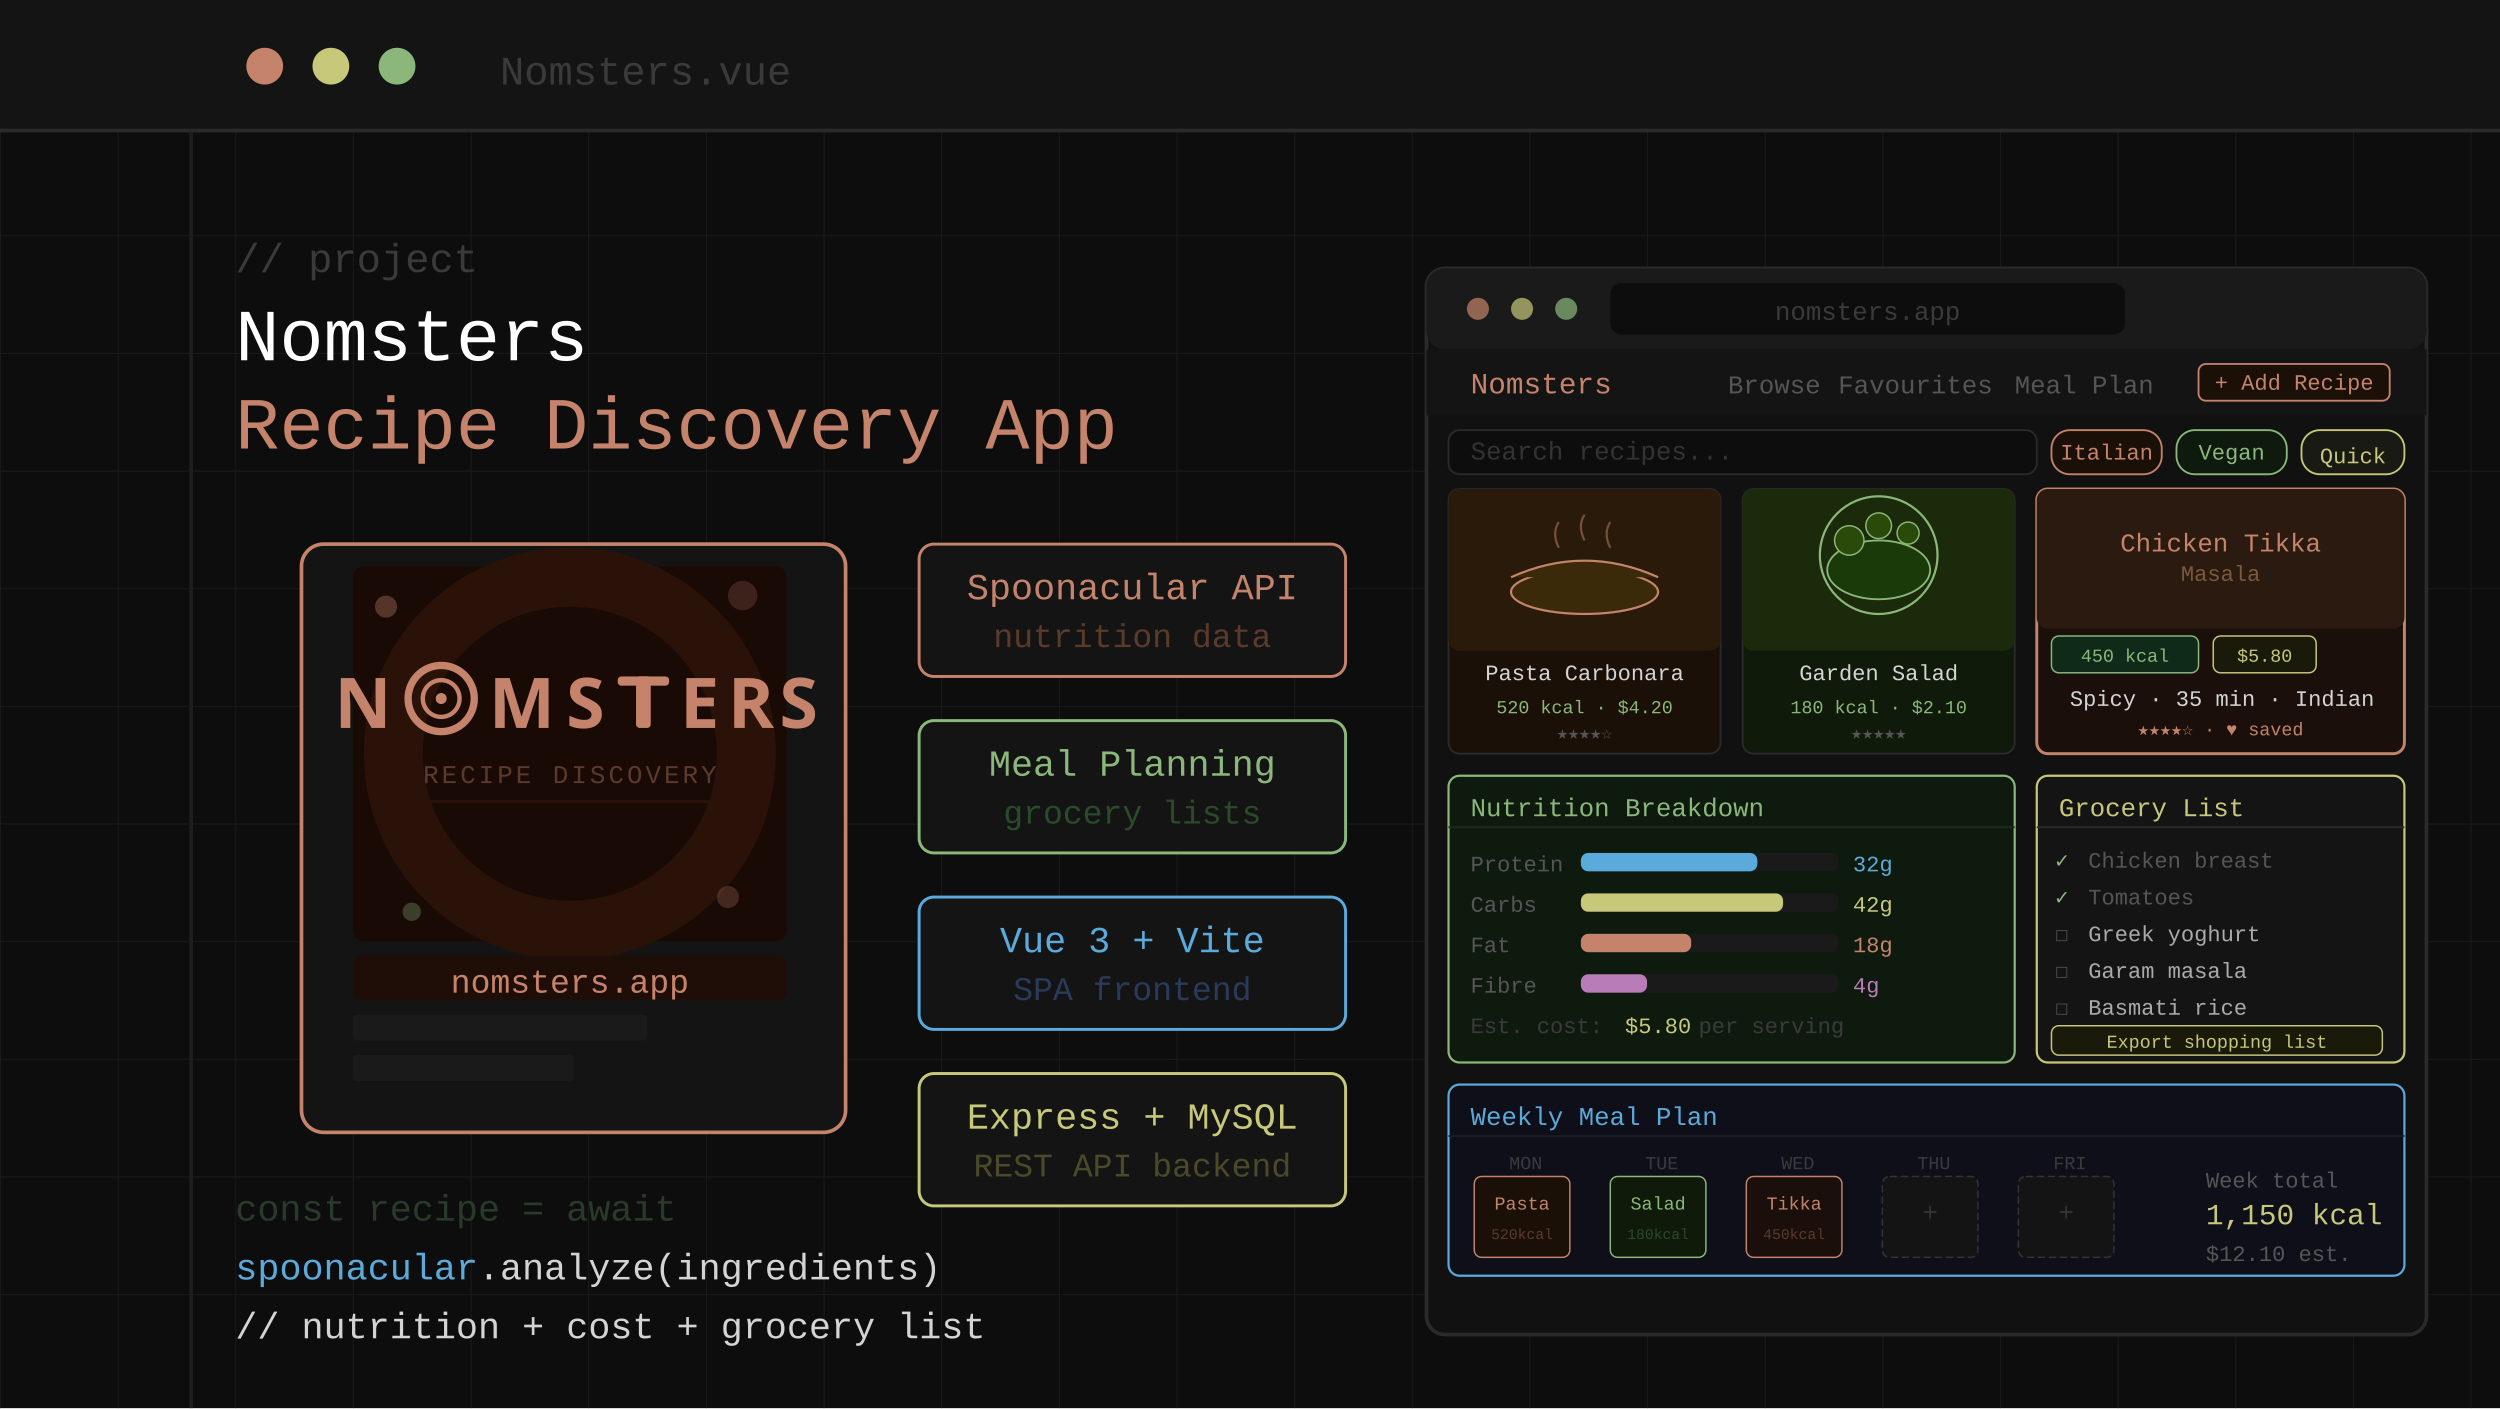
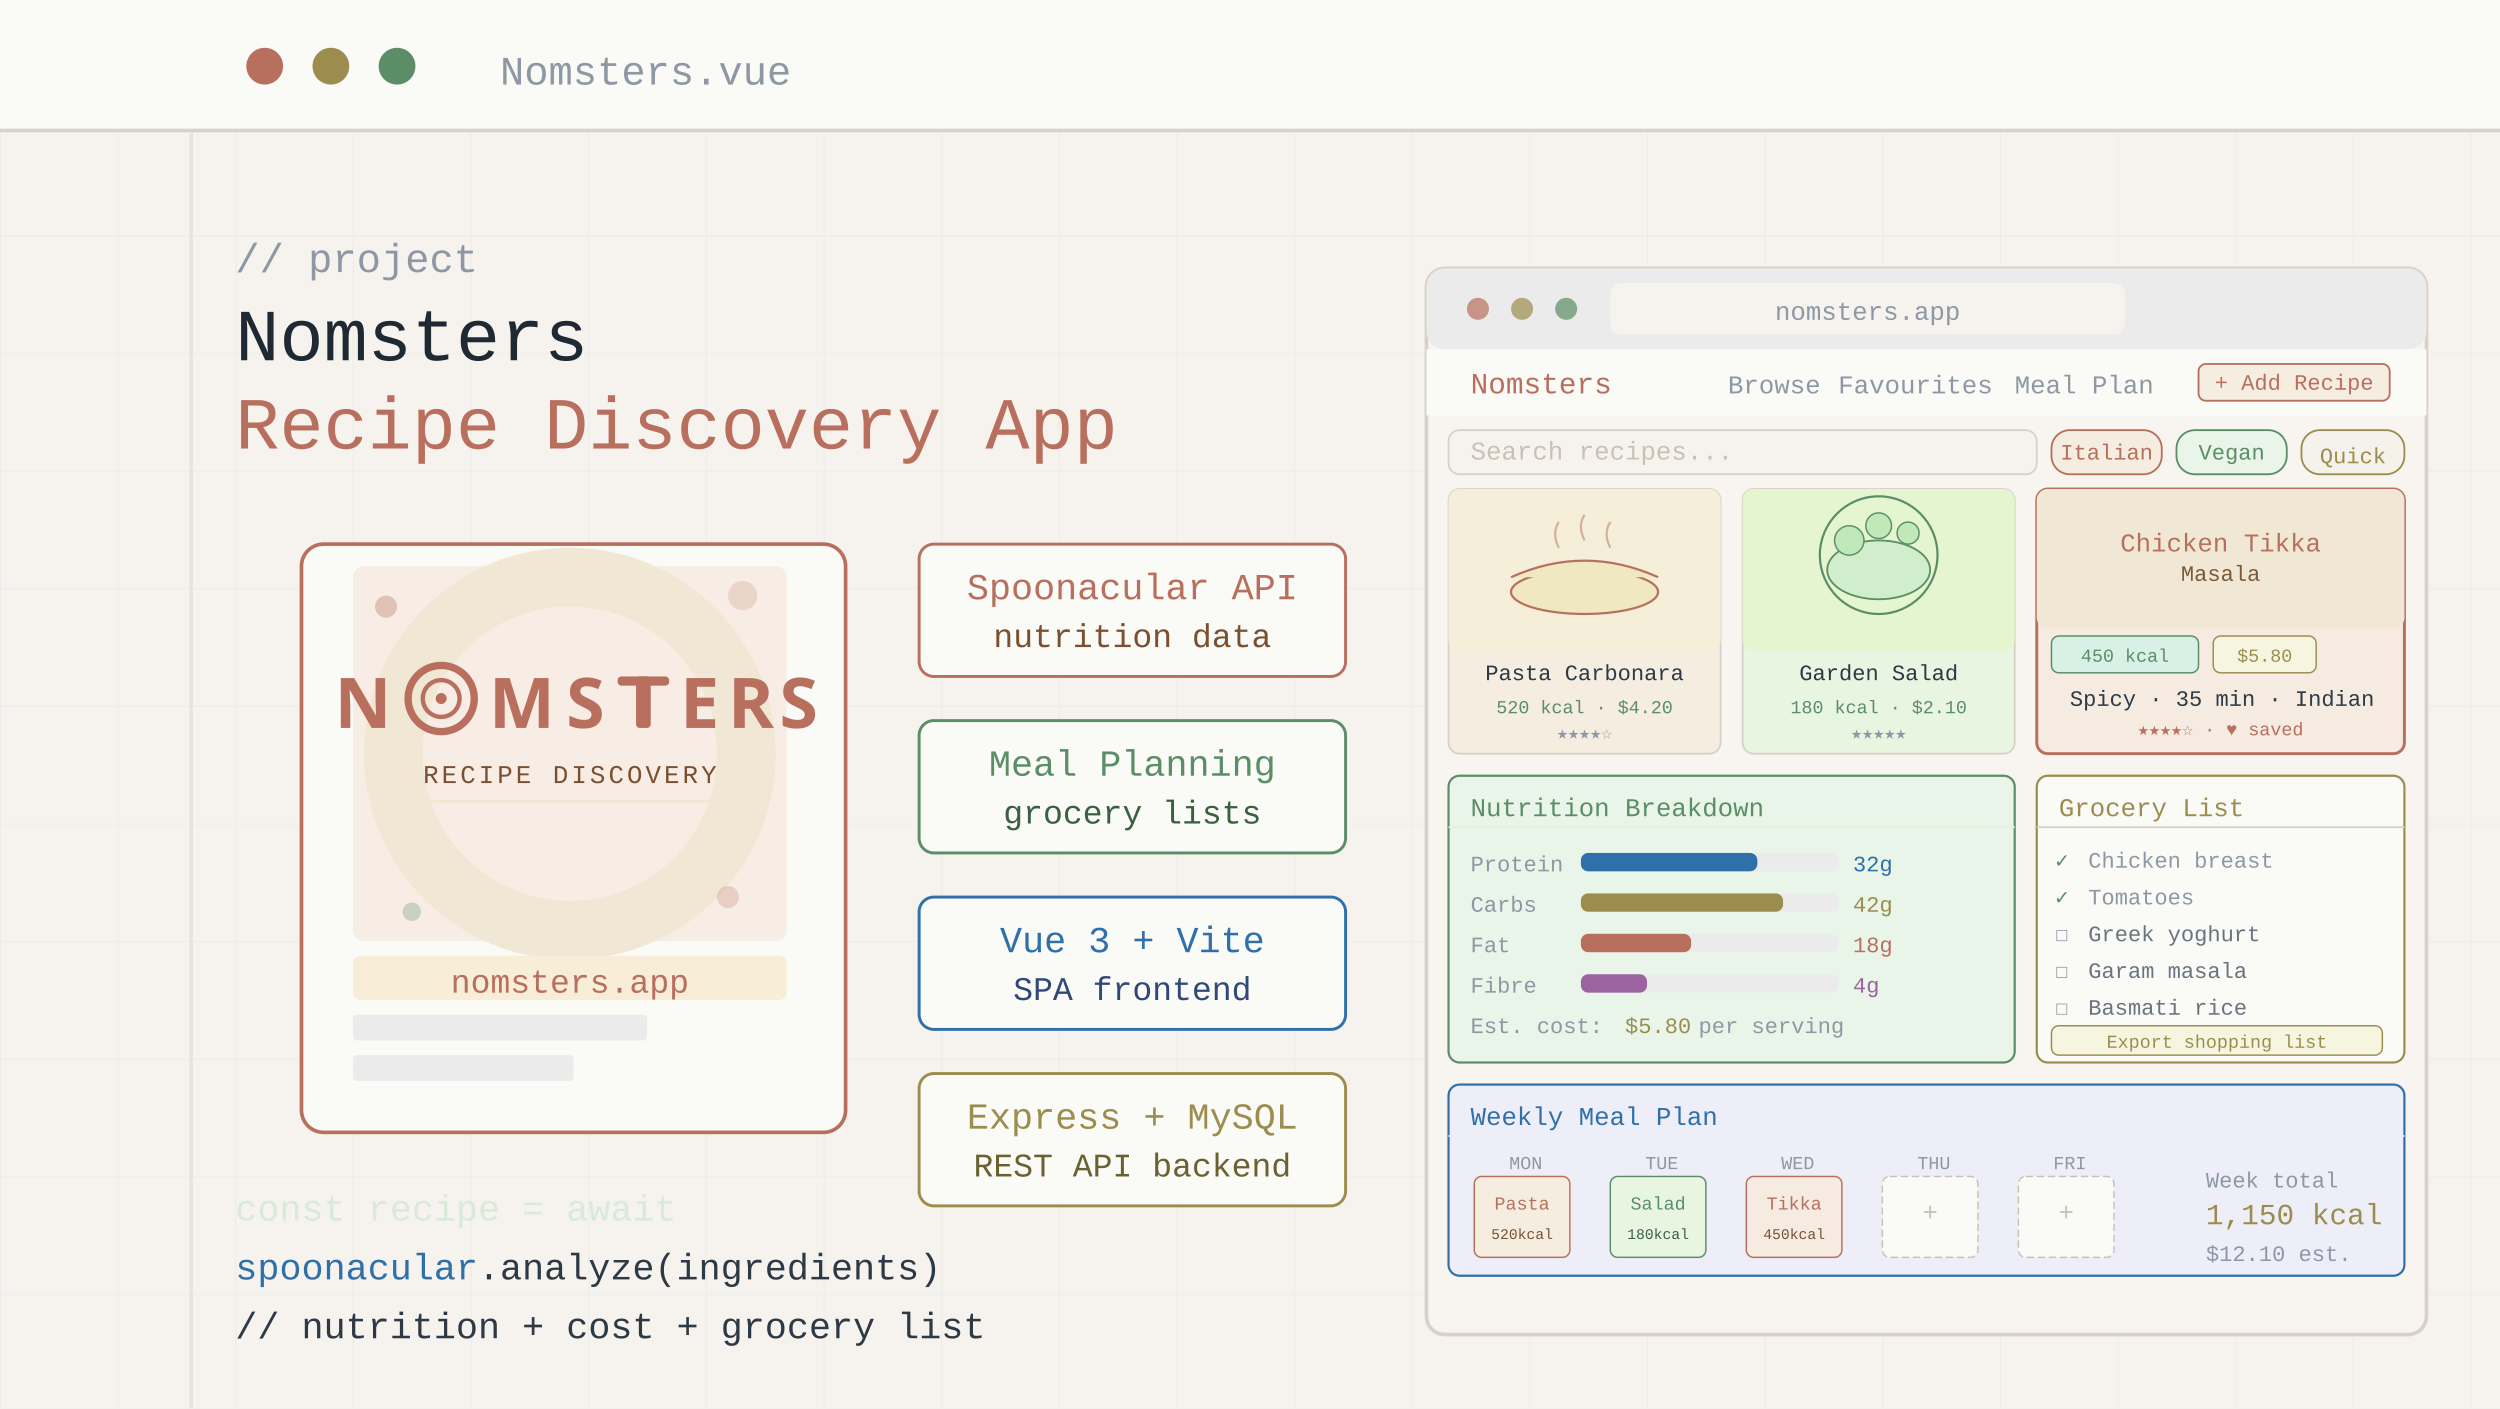
<svg xmlns="http://www.w3.org/2000/svg" viewBox="0 0 680 383">
  <style>.m{font-family:'JetBrains Mono','Courier New',monospace}</style>
-   <rect width="680" height="383" fill="#0d0d0d" />
+   <rect width="680" height="383" fill="#f6f3ee" />
  <defs>
    <pattern id="g7" width="32" height="32" patternUnits="userSpaceOnUse">
-       <path d="M32 0L0 0 0 32" fill="none" stroke="#1a1a1a" stroke-width="0.5" />
+       <path d="M32 0L0 0 0 32" fill="none" stroke="#ebebeb" stroke-width="0.5" />
    </pattern>
  </defs>
  <rect width="680" height="383" fill="url(#g7)" />
-   <rect x="0" y="0" width="680" height="36" fill="#141414" />
-   <rect x="0" y="35" width="680" height="1" fill="#2a2a2a" />
-   <circle cx="72" cy="18" r="5" fill="#C4836A" />
-   <circle cx="90" cy="18" r="5" fill="#C8C87A" />
-   <circle cx="108" cy="18" r="5" fill="#8BB87A" />
-   <text x="136" y="23" class="m" font-size="11" fill="#3a3a3a">Nomsters.vue</text>
-   <line x1="52" y1="36" x2="52" y2="383" stroke="#1e1e1e" stroke-width="1" />
-   <text x="64" y="74" class="m" font-size="11" fill="#3a3a3a">// project</text>
-   <text x="64" y="98" class="m" font-size="20" font-weight="500" fill="#ffffff">Nomsters</text>
-   <text x="64" y="122" class="m" font-size="20" font-weight="500" fill="#C4836A">Recipe Discovery App</text>
-   <rect x="82" y="148" width="148" height="160" rx="6" fill="#141414" stroke="#C4836A" stroke-width="1" />
-   <rect x="96" y="154" width="118" height="102" rx="3" fill="#1a0a06" />
-   <circle cx="155" cy="205" r="48" fill="none" stroke="#2a1208" stroke-width="16" />
-   <text x="91" y="198" font-family="'Arial Black','Impact',sans-serif" font-size="19" font-weight="900" fill="#C4836A" letter-spacing="-1">N</text>
-   <circle cx="120" cy="190" r="9" fill="none" stroke="#C4836A" stroke-width="2" />
-   <circle cx="120" cy="190" r="5" fill="none" stroke="#C4836A" stroke-width="1.2" />
-   <circle cx="120" cy="190" r="1.5" fill="#C4836A" />
-   <text x="133" y="198" font-family="'Arial Black','Impact',sans-serif" font-size="19" font-weight="900" fill="#C4836A" letter-spacing="-1">M</text>
-   <text x="154" y="198" font-family="'Arial Black','Impact',sans-serif" font-size="19" font-weight="900" fill="#C4836A" letter-spacing="-1">S</text>
-   <rect x="168" y="184" width="14" height="2.5" rx="1" fill="#C4836A" />
-   <rect x="173" y="184" width="4" height="14" rx="1" fill="#C4836A" />
-   <text x="185" y="198" font-family="'Arial Black','Impact',sans-serif" font-size="19" font-weight="900" fill="#C4836A" letter-spacing="-1">E</text>
-   <text x="198" y="198" font-family="'Arial Black','Impact',sans-serif" font-size="19" font-weight="900" fill="#C4836A" letter-spacing="-1">R</text>
-   <text x="212" y="198" font-family="'Arial Black','Impact',sans-serif" font-size="19" font-weight="900" fill="#C4836A">S</text>
-   <text x="155" y="213" class="m" font-size="7" fill="#5a3a2a" text-anchor="middle" letter-spacing="0.12em">RECIPE DISCOVERY</text>
-   <line x1="110" y1="218" x2="200" y2="218" stroke="#2a1208" stroke-width="0.8" />
-   <circle cx="105" cy="165" r="3" fill="#C4836A" opacity="0.35" />
-   <circle cx="202" cy="162" r="4" fill="#C4836A" opacity="0.2" />
-   <circle cx="112" cy="248" r="2.5" fill="#8BB87A" opacity="0.3" />
-   <circle cx="198" cy="244" r="3" fill="#C4836A" opacity="0.25" />
-   <rect x="96" y="260" width="118" height="12" rx="2" fill="#1f0e08" />
-   <text x="155" y="270" class="m" font-size="9" fill="#C4836A" text-anchor="middle">nomsters.app</text>
-   <rect x="96" y="276" width="80" height="7" rx="1" fill="#1a1a1a" />
-   <rect x="96" y="287" width="60" height="7" rx="1" fill="#1a1a1a" />
-   <rect x="250" y="148" width="116" height="36" rx="4" fill="#141414" stroke="#C4836A" stroke-width="0.8" />
-   <text x="308" y="163" class="m" font-size="10" fill="#C4836A" text-anchor="middle">Spoonacular API</text>
-   <text x="308" y="176" class="m" font-size="9" fill="#5a3a2a" text-anchor="middle">nutrition data</text>
-   <rect x="250" y="196" width="116" height="36" rx="4" fill="#141414" stroke="#8BB87A" stroke-width="0.8" />
-   <text x="308" y="211" class="m" font-size="10" fill="#8BB87A" text-anchor="middle">Meal Planning</text>
-   <text x="308" y="224" class="m" font-size="9" fill="#2a4a2a" text-anchor="middle">grocery lists</text>
-   <rect x="250" y="244" width="116" height="36" rx="4" fill="#141414" stroke="#5BAADC" stroke-width="0.8" />
-   <text x="308" y="259" class="m" font-size="10" fill="#5BAADC" text-anchor="middle">Vue 3 + Vite</text>
-   <text x="308" y="272" class="m" font-size="9" fill="#2a3a5a" text-anchor="middle">SPA frontend</text>
-   <rect x="250" y="292" width="116" height="36" rx="4" fill="#141414" stroke="#C8C87A" stroke-width="0.8" />
-   <text x="308" y="307" class="m" font-size="10" fill="#C8C87A" text-anchor="middle">Express + MySQL</text>
-   <text x="308" y="320" class="m" font-size="9" fill="#4a4a2a" text-anchor="middle">REST API backend</text>
-   <text x="64" y="332" class="m" font-size="10" fill="#2a3a2a">const recipe = await</text>
-   <text x="64" y="348" class="m" font-size="10" fill="#5BAADC">  spoonacular</text>
-   <text x="130" y="348" class="m" font-size="10" fill="#d4d4d4">.analyze(ingredients)</text>
-   <text x="64" y="364" class="m" font-size="10" fill="#d4d4d4">// nutrition + cost + grocery list</text>
+   <rect x="0" y="0" width="680" height="36" fill="#fafaf7" />
+   <rect x="0" y="35" width="680" height="1" fill="#d8d1c7" />
+   <circle cx="72" cy="18" r="5" fill="#b86f5e" />
+   <circle cx="90" cy="18" r="5" fill="#9c8d4f" />
+   <circle cx="108" cy="18" r="5" fill="#5b8d67" />
+   <text x="136" y="23" class="m" font-size="11" fill="#8e98a4">Nomsters.vue</text>
+   <line x1="52" y1="36" x2="52" y2="383" stroke="#e8e2d9" stroke-width="1" />
+   <text x="64" y="74" class="m" font-size="11" fill="#8e98a4">// project</text>
+   <text x="64" y="98" class="m" font-size="20" font-weight="500" fill="#1f2933">Nomsters</text>
+   <text x="64" y="122" class="m" font-size="20" font-weight="500" fill="#b86f5e">Recipe Discovery App</text>
+   <rect x="82" y="148" width="148" height="160" rx="6" fill="#fafaf7" stroke="#b86f5e" stroke-width="1" />
+   <rect x="96" y="154" width="118" height="102" rx="3" fill="#f8ede5" />
+   <circle cx="155" cy="205" r="48" fill="none" stroke="#f0e8d5" stroke-width="16" />
+   <text x="91" y="198" font-family="'Arial Black','Impact',sans-serif" font-size="19" font-weight="900" fill="#b86f5e" letter-spacing="-1">N</text>
+   <circle cx="120" cy="190" r="9" fill="none" stroke="#b86f5e" stroke-width="2" />
+   <circle cx="120" cy="190" r="5" fill="none" stroke="#b86f5e" stroke-width="1.2" />
+   <circle cx="120" cy="190" r="1.5" fill="#b86f5e" />
+   <text x="133" y="198" font-family="'Arial Black','Impact',sans-serif" font-size="19" font-weight="900" fill="#b86f5e" letter-spacing="-1">M</text>
+   <text x="154" y="198" font-family="'Arial Black','Impact',sans-serif" font-size="19" font-weight="900" fill="#b86f5e" letter-spacing="-1">S</text>
+   <rect x="168" y="184" width="14" height="2.5" rx="1" fill="#b86f5e" />
+   <rect x="173" y="184" width="4" height="14" rx="1" fill="#b86f5e" />
+   <text x="185" y="198" font-family="'Arial Black','Impact',sans-serif" font-size="19" font-weight="900" fill="#b86f5e" letter-spacing="-1">E</text>
+   <text x="198" y="198" font-family="'Arial Black','Impact',sans-serif" font-size="19" font-weight="900" fill="#b86f5e" letter-spacing="-1">R</text>
+   <text x="212" y="198" font-family="'Arial Black','Impact',sans-serif" font-size="19" font-weight="900" fill="#b86f5e">S</text>
+   <text x="155" y="213" class="m" font-size="7" fill="#7a5030" text-anchor="middle" letter-spacing="0.12em">RECIPE DISCOVERY</text>
+   <line x1="110" y1="218" x2="200" y2="218" stroke="#f0e8d5" stroke-width="0.8" />
+   <circle cx="105" cy="165" r="3" fill="#b86f5e" opacity="0.35" />
+   <circle cx="202" cy="162" r="4" fill="#b86f5e" opacity="0.2" />
+   <circle cx="112" cy="248" r="2.5" fill="#5b8d67" opacity="0.3" />
+   <circle cx="198" cy="244" r="3" fill="#b86f5e" opacity="0.25" />
+   <rect x="96" y="260" width="118" height="12" rx="2" fill="#f8eed8" />
+   <text x="155" y="270" class="m" font-size="9" fill="#b86f5e" text-anchor="middle">nomsters.app</text>
+   <rect x="96" y="276" width="80" height="7" rx="1" fill="#ebebeb" />
+   <rect x="96" y="287" width="60" height="7" rx="1" fill="#ebebeb" />
+   <rect x="250" y="148" width="116" height="36" rx="4" fill="#fafaf7" stroke="#b86f5e" stroke-width="0.8" />
+   <text x="308" y="163" class="m" font-size="10" fill="#b86f5e" text-anchor="middle">Spoonacular API</text>
+   <text x="308" y="176" class="m" font-size="9" fill="#7a5030" text-anchor="middle">nutrition data</text>
+   <rect x="250" y="196" width="116" height="36" rx="4" fill="#fafaf7" stroke="#5b8d67" stroke-width="0.8" />
+   <text x="308" y="211" class="m" font-size="10" fill="#5b8d67" text-anchor="middle">Meal Planning</text>
+   <text x="308" y="224" class="m" font-size="9" fill="#3a6040" text-anchor="middle">grocery lists</text>
+   <rect x="250" y="244" width="116" height="36" rx="4" fill="#fafaf7" stroke="#2f6faa" stroke-width="0.8" />
+   <text x="308" y="259" class="m" font-size="10" fill="#2f6faa" text-anchor="middle">Vue 3 + Vite</text>
+   <text x="308" y="272" class="m" font-size="9" fill="#304878" text-anchor="middle">SPA frontend</text>
+   <rect x="250" y="292" width="116" height="36" rx="4" fill="#fafaf7" stroke="#9c8d4f" stroke-width="0.8" />
+   <text x="308" y="307" class="m" font-size="10" fill="#9c8d4f" text-anchor="middle">Express + MySQL</text>
+   <text x="308" y="320" class="m" font-size="9" fill="#6a6030" text-anchor="middle">REST API backend</text>
+   <text x="64" y="332" class="m" font-size="10" fill="#d8ead8">const recipe = await</text>
+   <text x="64" y="348" class="m" font-size="10" fill="#2f6faa">  spoonacular</text>
+   <text x="130" y="348" class="m" font-size="10" fill="#2d3a45">.analyze(ingredients)</text>
+   <text x="64" y="364" class="m" font-size="10" fill="#2d3a45">// nutrition + cost + grocery list</text>
  <g transform="translate(0,25)">
-     <rect x="388" y="48" width="272" height="290" rx="5" fill="#111" stroke="#2a2a2a" stroke-width="1" />
-     <rect x="388" y="48" width="272" height="22" rx="5" fill="#1a1a1a" />
-     <circle cx="402" cy="59" r="3" fill="#C4836A" opacity="0.7" />
-     <circle cx="414" cy="59" r="3" fill="#C8C87A" opacity="0.7" />
-     <circle cx="426" cy="59" r="3" fill="#8BB87A" opacity="0.7" />
-     <rect x="438" y="52" width="140" height="14" rx="3" fill="#0d0d0d" />
-     <text x="508" y="62" class="m" font-size="7" fill="#3a3a3a" text-anchor="middle">nomsters.app</text>
-     <rect x="388" y="70" width="272" height="18" fill="#141414" />
-     <text x="400" y="82" class="m" font-size="8" fill="#C4836A">Nomsters</text>
-     <text x="470" y="82" class="m" font-size="7" fill="#555">Browse</text>
-     <text x="500" y="82" class="m" font-size="7" fill="#555">Favourites</text>
-     <text x="548" y="82" class="m" font-size="7" fill="#555">Meal Plan</text>
-     <rect x="598" y="74" width="52" height="10" rx="2" fill="#1a1008" stroke="#C4836A" stroke-width="0.5" />
-     <text x="624" y="81" class="m" font-size="6" fill="#C4836A" text-anchor="middle">+ Add Recipe</text>
-     <rect x="394" y="92" width="160" height="12" rx="3" fill="#0d0d0d" stroke="#2a2a2a" stroke-width="0.5" />
-     <text x="400" y="100" class="m" font-size="7" fill="#333">Search recipes...</text>
-     <rect x="558" y="92" width="30" height="12" rx="5" fill="#1a1008" stroke="#C4836A" stroke-width="0.5" />
-     <text x="573" y="100" class="m" font-size="6" fill="#C4836A" text-anchor="middle">Italian</text>
-     <rect x="592" y="92" width="30" height="12" rx="5" fill="#0f1a0f" stroke="#8BB87A" stroke-width="0.5" />
-     <text x="607" y="100" class="m" font-size="6" fill="#8BB87A" text-anchor="middle">Vegan</text>
-     <rect x="626" y="92" width="28" height="12" rx="5" fill="#1a1a14" stroke="#C8C87A" stroke-width="0.5" />
-     <text x="640" y="101" class="m" font-size="6" fill="#C8C87A" text-anchor="middle">Quick</text>
-     <rect x="394" y="108" width="74" height="72" rx="3" fill="#1a1008" stroke="#2a2a2a" stroke-width="0.5" />
-     <rect x="394" y="108" width="74" height="44" rx="3" fill="#2a1a0a" />
-     <ellipse cx="431" cy="136" rx="20" ry="6" fill="#3a2a0a" stroke="#C4836A" stroke-width="0.6" />
-     <path d="M411 132 Q431 123 451 132" fill="#3a2a0a" stroke="#C4836A" stroke-width="0.6" />
-     <path d="M424 124 Q422 120 424 117" fill="none" stroke="#C4836A" stroke-width="0.6" opacity="0.5" />
-     <path d="M431 122 Q429 118 431 115" fill="none" stroke="#C4836A" stroke-width="0.6" opacity="0.5" />
-     <path d="M438 124 Q436 120 438 117" fill="none" stroke="#C4836A" stroke-width="0.6" opacity="0.5" />
-     <text x="431" y="160" class="m" font-size="6" fill="#d4d4d4" text-anchor="middle">Pasta Carbonara</text>
-     <text x="431" y="169" class="m" font-size="5" fill="#8BB87A" text-anchor="middle">520 kcal · $4.20</text>
-     <text x="431" y="176" class="m" font-size="5" fill="#555" text-anchor="middle">★★★★☆</text>
-     <rect x="474" y="108" width="74" height="72" rx="3" fill="#0f1a0a" stroke="#2a2a2a" stroke-width="0.5" />
-     <rect x="474" y="108" width="74" height="44" rx="3" fill="#1a2a0a" />
-     <circle cx="511" cy="126" r="16" fill="none" stroke="#8BB87A" stroke-width="0.6" />
-     <ellipse cx="511" cy="130" rx="14" ry="8" fill="#1a3a0a" stroke="#8BB87A" stroke-width="0.5" />
-     <circle cx="503" cy="122" r="4" fill="#2a4a0a" stroke="#8BB87A" stroke-width="0.4" />
-     <circle cx="519" cy="120" r="3" fill="#2a4a0a" stroke="#8BB87A" stroke-width="0.4" />
-     <circle cx="511" cy="118" r="3.5" fill="#2a4a0a" stroke="#8BB87A" stroke-width="0.4" />
-     <text x="511" y="160" class="m" font-size="6" fill="#d4d4d4" text-anchor="middle">Garden Salad</text>
-     <text x="511" y="169" class="m" font-size="5" fill="#8BB87A" text-anchor="middle">180 kcal · $2.10</text>
-     <text x="511" y="176" class="m" font-size="5" fill="#555" text-anchor="middle">★★★★★</text>
-     <rect x="554" y="108" width="100" height="72" rx="3" fill="#1a0f0a" stroke="#C4836A" stroke-width="0.8" />
-     <rect x="554" y="108" width="100" height="38" rx="3" fill="#2a1a10" />
-     <text x="604" y="125" class="m" font-size="7" fill="#C4836A" text-anchor="middle">Chicken Tikka</text>
+     <rect x="388" y="48" width="272" height="290" rx="5" fill="#f8f5f0" stroke="#d8d1c7" stroke-width="1" />
+     <rect x="388" y="48" width="272" height="22" rx="5" fill="#ebebeb" />
+     <circle cx="402" cy="59" r="3" fill="#b86f5e" opacity="0.7" />
+     <circle cx="414" cy="59" r="3" fill="#9c8d4f" opacity="0.7" />
+     <circle cx="426" cy="59" r="3" fill="#5b8d67" opacity="0.7" />
+     <rect x="438" y="52" width="140" height="14" rx="3" fill="#f6f3ee" />
+     <text x="508" y="62" class="m" font-size="7" fill="#8e98a4" text-anchor="middle">nomsters.app</text>
+     <rect x="388" y="70" width="272" height="18" fill="#fafaf7" />
+     <text x="400" y="82" class="m" font-size="8" fill="#b86f5e">Nomsters</text>
+     <text x="470" y="82" class="m" font-size="7" fill="#8e98a4">Browse</text>
+     <text x="500" y="82" class="m" font-size="7" fill="#8e98a4">Favourites</text>
+     <text x="548" y="82" class="m" font-size="7" fill="#8e98a4">Meal Plan</text>
+     <rect x="598" y="74" width="52" height="10" rx="2" fill="#f5ede0" stroke="#b86f5e" stroke-width="0.5" />
+     <text x="624" y="81" class="m" font-size="6" fill="#b86f5e" text-anchor="middle">+ Add Recipe</text>
+     <rect x="394" y="92" width="160" height="12" rx="3" fill="#f6f3ee" stroke="#d8d1c7" stroke-width="0.5" />
+     <text x="400" y="100" class="m" font-size="7" fill="#c9c1b5">Search recipes...</text>
+     <rect x="558" y="92" width="30" height="12" rx="5" fill="#f5ede0" stroke="#b86f5e" stroke-width="0.5" />
+     <text x="573" y="100" class="m" font-size="6" fill="#b86f5e" text-anchor="middle">Italian</text>
+     <rect x="592" y="92" width="30" height="12" rx="5" fill="#e8f5e8" stroke="#5b8d67" stroke-width="0.5" />
+     <text x="607" y="100" class="m" font-size="6" fill="#5b8d67" text-anchor="middle">Vegan</text>
+     <rect x="626" y="92" width="28" height="12" rx="5" fill="#f5f2ec" stroke="#9c8d4f" stroke-width="0.5" />
+     <text x="640" y="101" class="m" font-size="6" fill="#9c8d4f" text-anchor="middle">Quick</text>
+     <rect x="394" y="108" width="74" height="72" rx="3" fill="#f5ede0" stroke="#d8d1c7" stroke-width="0.5" />
+     <rect x="394" y="108" width="74" height="44" rx="3" fill="#f5eed8" />
+     <ellipse cx="431" cy="136" rx="20" ry="6" fill="#f0e8c0" stroke="#b86f5e" stroke-width="0.6" />
+     <path d="M411 132 Q431 123 451 132" fill="#f0e8c0" stroke="#b86f5e" stroke-width="0.6" />
+     <path d="M424 124 Q422 120 424 117" fill="none" stroke="#b86f5e" stroke-width="0.6" opacity="0.5" />
+     <path d="M431 122 Q429 118 431 115" fill="none" stroke="#b86f5e" stroke-width="0.6" opacity="0.5" />
+     <path d="M438 124 Q436 120 438 117" fill="none" stroke="#b86f5e" stroke-width="0.6" opacity="0.5" />
+     <text x="431" y="160" class="m" font-size="6" fill="#2d3a45" text-anchor="middle">Pasta Carbonara</text>
+     <text x="431" y="169" class="m" font-size="5" fill="#5b8d67" text-anchor="middle">520 kcal · $4.20</text>
+     <text x="431" y="176" class="m" font-size="5" fill="#8e98a4" text-anchor="middle">★★★★☆</text>
+     <rect x="474" y="108" width="74" height="72" rx="3" fill="#e8f5e0" stroke="#d8d1c7" stroke-width="0.5" />
+     <rect x="474" y="108" width="74" height="44" rx="3" fill="#e5f5d0" />
+     <circle cx="511" cy="126" r="16" fill="none" stroke="#5b8d67" stroke-width="0.6" />
+     <ellipse cx="511" cy="130" rx="14" ry="8" fill="#d0eecc" stroke="#5b8d67" stroke-width="0.5" />
+     <circle cx="503" cy="122" r="4" fill="#c0e8b8" stroke="#5b8d67" stroke-width="0.4" />
+     <circle cx="519" cy="120" r="3" fill="#c0e8b8" stroke="#5b8d67" stroke-width="0.4" />
+     <circle cx="511" cy="118" r="3.5" fill="#c0e8b8" stroke="#5b8d67" stroke-width="0.4" />
+     <text x="511" y="160" class="m" font-size="6" fill="#2d3a45" text-anchor="middle">Garden Salad</text>
+     <text x="511" y="169" class="m" font-size="5" fill="#5b8d67" text-anchor="middle">180 kcal · $2.10</text>
+     <text x="511" y="176" class="m" font-size="5" fill="#8e98a4" text-anchor="middle">★★★★★</text>
+     <rect x="554" y="108" width="100" height="72" rx="3" fill="#f5ebe0" stroke="#b86f5e" stroke-width="0.8" />
+     <rect x="554" y="108" width="100" height="38" rx="3" fill="#f0e8d5" />
+     <text x="604" y="125" class="m" font-size="7" fill="#b86f5e" text-anchor="middle">Chicken Tikka</text>
    <text x="604" y="133" class="m" font-size="6" fill="#7a5a3a" text-anchor="middle">Masala</text>
-     <rect x="558" y="148" width="40" height="10" rx="2" fill="#0f2a18" stroke="#8BB87A" stroke-width="0.4" />
-     <text x="578" y="155" class="m" font-size="5" fill="#8BB87A" text-anchor="middle">450 kcal</text>
-     <rect x="602" y="148" width="28" height="10" rx="2" fill="#1a1a0a" stroke="#C8C87A" stroke-width="0.4" />
-     <text x="616" y="155" class="m" font-size="5" fill="#C8C87A" text-anchor="middle">$5.80</text>
-     <text x="563" y="167" class="m" font-size="6" fill="#d4d4d4">Spicy · 35 min · Indian</text>
-     <text x="604" y="175" class="m" font-size="5" fill="#C4836A" text-anchor="middle">★★★★☆  · ♥ saved</text>
-     <rect x="394" y="186" width="154" height="78" rx="3" fill="#0f1a0f" stroke="#8BB87A" stroke-width="0.6" />
-     <text x="400" y="197" class="m" font-size="7" fill="#8BB87A">Nutrition Breakdown</text>
-     <line x1="394" y1="200" x2="548" y2="200" stroke="#1a2a1a" stroke-width="0.5" />
-     <text x="400" y="212" class="m" font-size="6" fill="#555">Protein</text>
-     <rect x="430" y="207" width="70" height="5" rx="2" fill="#1a1a1a" />
-     <rect x="430" y="207" width="48" height="5" rx="2" fill="#5BAADC" />
-     <text x="504" y="212" class="m" font-size="6" fill="#5BAADC">32g</text>
-     <text x="400" y="223" class="m" font-size="6" fill="#555">Carbs</text>
-     <rect x="430" y="218" width="70" height="5" rx="2" fill="#1a1a1a" />
-     <rect x="430" y="218" width="55" height="5" rx="2" fill="#C8C87A" />
-     <text x="504" y="223" class="m" font-size="6" fill="#C8C87A">42g</text>
-     <text x="400" y="234" class="m" font-size="6" fill="#555">Fat</text>
-     <rect x="430" y="229" width="70" height="5" rx="2" fill="#1a1a1a" />
-     <rect x="430" y="229" width="30" height="5" rx="2" fill="#C4836A" />
-     <text x="504" y="234" class="m" font-size="6" fill="#C4836A">18g</text>
-     <text x="400" y="245" class="m" font-size="6" fill="#555">Fibre</text>
-     <rect x="430" y="240" width="70" height="5" rx="2" fill="#1a1a1a" />
-     <rect x="430" y="240" width="18" height="5" rx="2" fill="#B87DB8" />
-     <text x="504" y="245" class="m" font-size="6" fill="#B87DB8">4g</text>
-     <text x="400" y="256" class="m" font-size="6" fill="#3a3a3a">Est. cost: </text>
-     <text x="442" y="256" class="m" font-size="6" fill="#C8C87A">$5.80</text>
-     <text x="462" y="256" class="m" font-size="6" fill="#3a3a3a">per serving</text>
-     <rect x="554" y="186" width="100" height="78" rx="3" fill="#141414" stroke="#C8C87A" stroke-width="0.6" />
-     <text x="560" y="197" class="m" font-size="7" fill="#C8C87A">Grocery List</text>
-     <line x1="554" y1="200" x2="654" y2="200" stroke="#2a2a2a" stroke-width="0.5" />
-     <text x="559" y="211" class="m" font-size="6" fill="#8BB87A">✓</text>
-     <text x="568" y="211" class="m" font-size="6" fill="#555">Chicken breast</text>
-     <text x="559" y="221" class="m" font-size="6" fill="#8BB87A">✓</text>
-     <text x="568" y="221" class="m" font-size="6" fill="#555">Tomatoes</text>
-     <text x="559" y="231" class="m" font-size="6" fill="#555">☐</text>
-     <text x="568" y="231" class="m" font-size="6" fill="#aaa">Greek yoghurt</text>
-     <text x="559" y="241" class="m" font-size="6" fill="#555">☐</text>
-     <text x="568" y="241" class="m" font-size="6" fill="#aaa">Garam masala</text>
-     <text x="559" y="251" class="m" font-size="6" fill="#555">☐</text>
-     <text x="568" y="251" class="m" font-size="6" fill="#aaa">Basmati rice</text>
-     <rect x="558" y="254" width="90" height="8" rx="2" fill="#1a1a0a" stroke="#C8C87A" stroke-width="0.4" />
-     <text x="603" y="260" class="m" font-size="5" fill="#C8C87A" text-anchor="middle">Export shopping list</text>
-     <rect x="394" y="270" width="260" height="52" rx="3" fill="#0f0f1a" stroke="#5BAADC" stroke-width="0.6" />
-     <text x="400" y="281" class="m" font-size="7" fill="#5BAADC">Weekly Meal Plan</text>
-     <line x1="394" y1="284" x2="654" y2="284" stroke="#1a1a2a" stroke-width="0.5" />
-     <text x="415" y="293" class="m" font-size="5" fill="#3a3a3a" text-anchor="middle">MON</text>
-     <rect x="401" y="295" width="26" height="22" rx="2" fill="#1a1008" stroke="#C4836A" stroke-width="0.4" />
-     <text x="414" y="304" class="m" font-size="5" fill="#C4836A" text-anchor="middle">Pasta</text>
-     <text x="414" y="312" class="m" font-size="4" fill="#5a3a2a" text-anchor="middle">520kcal</text>
-     <text x="452" y="293" class="m" font-size="5" fill="#3a3a3a" text-anchor="middle">TUE</text>
-     <rect x="438" y="295" width="26" height="22" rx="2" fill="#0f1a0a" stroke="#8BB87A" stroke-width="0.4" />
-     <text x="451" y="304" class="m" font-size="5" fill="#8BB87A" text-anchor="middle">Salad</text>
-     <text x="451" y="312" class="m" font-size="4" fill="#2a4a2a" text-anchor="middle">180kcal</text>
-     <text x="489" y="293" class="m" font-size="5" fill="#3a3a3a" text-anchor="middle">WED</text>
-     <rect x="475" y="295" width="26" height="22" rx="2" fill="#1a0f0a" stroke="#C4836A" stroke-width="0.4" />
-     <text x="488" y="304" class="m" font-size="5" fill="#C4836A" text-anchor="middle">Tikka</text>
-     <text x="488" y="312" class="m" font-size="4" fill="#5a3a2a" text-anchor="middle">450kcal</text>
-     <text x="526" y="293" class="m" font-size="5" fill="#3a3a3a" text-anchor="middle">THU</text>
-     <rect x="512" y="295" width="26" height="22" rx="2" fill="#141414" stroke="#333" stroke-width="0.4" stroke-dasharray="2 1" />
-     <text x="525" y="307" class="m" font-size="7" fill="#333" text-anchor="middle">+</text>
-     <text x="563" y="293" class="m" font-size="5" fill="#3a3a3a" text-anchor="middle">FRI</text>
-     <rect x="549" y="295" width="26" height="22" rx="2" fill="#141414" stroke="#333" stroke-width="0.4" stroke-dasharray="2 1" />
-     <text x="562" y="307" class="m" font-size="7" fill="#333" text-anchor="middle">+</text>
-     <text x="600" y="298" class="m" font-size="6" fill="#555">Week total</text>
-     <text x="600" y="308" class="m" font-size="8" fill="#C8C87A">1,150 kcal</text>
-     <text x="600" y="318" class="m" font-size="6" fill="#555">$12.10 est.</text>
+     <rect x="558" y="148" width="40" height="10" rx="2" fill="#d8f0e5" stroke="#5b8d67" stroke-width="0.4" />
+     <text x="578" y="155" class="m" font-size="5" fill="#5b8d67" text-anchor="middle">450 kcal</text>
+     <rect x="602" y="148" width="28" height="10" rx="2" fill="#f5f5e0" stroke="#9c8d4f" stroke-width="0.4" />
+     <text x="616" y="155" class="m" font-size="5" fill="#9c8d4f" text-anchor="middle">$5.80</text>
+     <text x="563" y="167" class="m" font-size="6" fill="#2d3a45">Spicy · 35 min · Indian</text>
+     <text x="604" y="175" class="m" font-size="5" fill="#b86f5e" text-anchor="middle">★★★★☆  · ♥ saved</text>
+     <rect x="394" y="186" width="154" height="78" rx="3" fill="#e8f5e8" stroke="#5b8d67" stroke-width="0.6" />
+     <text x="400" y="197" class="m" font-size="7" fill="#5b8d67">Nutrition Breakdown</text>
+     <line x1="394" y1="200" x2="548" y2="200" stroke="#e0f0e0" stroke-width="0.5" />
+     <text x="400" y="212" class="m" font-size="6" fill="#8e98a4">Protein</text>
+     <rect x="430" y="207" width="70" height="5" rx="2" fill="#ebebeb" />
+     <rect x="430" y="207" width="48" height="5" rx="2" fill="#2f6faa" />
+     <text x="504" y="212" class="m" font-size="6" fill="#2f6faa">32g</text>
+     <text x="400" y="223" class="m" font-size="6" fill="#8e98a4">Carbs</text>
+     <rect x="430" y="218" width="70" height="5" rx="2" fill="#ebebeb" />
+     <rect x="430" y="218" width="55" height="5" rx="2" fill="#9c8d4f" />
+     <text x="504" y="223" class="m" font-size="6" fill="#9c8d4f">42g</text>
+     <text x="400" y="234" class="m" font-size="6" fill="#8e98a4">Fat</text>
+     <rect x="430" y="229" width="70" height="5" rx="2" fill="#ebebeb" />
+     <rect x="430" y="229" width="30" height="5" rx="2" fill="#b86f5e" />
+     <text x="504" y="234" class="m" font-size="6" fill="#b86f5e">18g</text>
+     <text x="400" y="245" class="m" font-size="6" fill="#8e98a4">Fibre</text>
+     <rect x="430" y="240" width="70" height="5" rx="2" fill="#ebebeb" />
+     <rect x="430" y="240" width="18" height="5" rx="2" fill="#9a64a0" />
+     <text x="504" y="245" class="m" font-size="6" fill="#9a64a0">4g</text>
+     <text x="400" y="256" class="m" font-size="6" fill="#8e98a4">Est. cost: </text>
+     <text x="442" y="256" class="m" font-size="6" fill="#9c8d4f">$5.80</text>
+     <text x="462" y="256" class="m" font-size="6" fill="#8e98a4">per serving</text>
+     <rect x="554" y="186" width="100" height="78" rx="3" fill="#fafaf7" stroke="#9c8d4f" stroke-width="0.6" />
+     <text x="560" y="197" class="m" font-size="7" fill="#9c8d4f">Grocery List</text>
+     <line x1="554" y1="200" x2="654" y2="200" stroke="#d8d1c7" stroke-width="0.5" />
+     <text x="559" y="211" class="m" font-size="6" fill="#5b8d67">✓</text>
+     <text x="568" y="211" class="m" font-size="6" fill="#8e98a4">Chicken breast</text>
+     <text x="559" y="221" class="m" font-size="6" fill="#5b8d67">✓</text>
+     <text x="568" y="221" class="m" font-size="6" fill="#8e98a4">Tomatoes</text>
+     <text x="559" y="231" class="m" font-size="6" fill="#8e98a4">☐</text>
+     <text x="568" y="231" class="m" font-size="6" fill="#6a7480">Greek yoghurt</text>
+     <text x="559" y="241" class="m" font-size="6" fill="#8e98a4">☐</text>
+     <text x="568" y="241" class="m" font-size="6" fill="#6a7480">Garam masala</text>
+     <text x="559" y="251" class="m" font-size="6" fill="#8e98a4">☐</text>
+     <text x="568" y="251" class="m" font-size="6" fill="#6a7480">Basmati rice</text>
+     <rect x="558" y="254" width="90" height="8" rx="2" fill="#f5f5e0" stroke="#9c8d4f" stroke-width="0.4" />
+     <text x="603" y="260" class="m" font-size="5" fill="#9c8d4f" text-anchor="middle">Export shopping list</text>
+     <rect x="394" y="270" width="260" height="52" rx="3" fill="#eeeef8" stroke="#2f6faa" stroke-width="0.6" />
+     <text x="400" y="281" class="m" font-size="7" fill="#2f6faa">Weekly Meal Plan</text>
+     <line x1="394" y1="284" x2="654" y2="284" stroke="#eeeefa" stroke-width="0.5" />
+     <text x="415" y="293" class="m" font-size="5" fill="#8e98a4" text-anchor="middle">MON</text>
+     <rect x="401" y="295" width="26" height="22" rx="2" fill="#f5ede0" stroke="#b86f5e" stroke-width="0.4" />
+     <text x="414" y="304" class="m" font-size="5" fill="#b86f5e" text-anchor="middle">Pasta</text>
+     <text x="414" y="312" class="m" font-size="4" fill="#7a5030" text-anchor="middle">520kcal</text>
+     <text x="452" y="293" class="m" font-size="5" fill="#8e98a4" text-anchor="middle">TUE</text>
+     <rect x="438" y="295" width="26" height="22" rx="2" fill="#e8f5e0" stroke="#5b8d67" stroke-width="0.4" />
+     <text x="451" y="304" class="m" font-size="5" fill="#5b8d67" text-anchor="middle">Salad</text>
+     <text x="451" y="312" class="m" font-size="4" fill="#3a6040" text-anchor="middle">180kcal</text>
+     <text x="489" y="293" class="m" font-size="5" fill="#8e98a4" text-anchor="middle">WED</text>
+     <rect x="475" y="295" width="26" height="22" rx="2" fill="#f5ebe0" stroke="#b86f5e" stroke-width="0.4" />
+     <text x="488" y="304" class="m" font-size="5" fill="#b86f5e" text-anchor="middle">Tikka</text>
+     <text x="488" y="312" class="m" font-size="4" fill="#7a5030" text-anchor="middle">450kcal</text>
+     <text x="526" y="293" class="m" font-size="5" fill="#8e98a4" text-anchor="middle">THU</text>
+     <rect x="512" y="295" width="26" height="22" rx="2" fill="#fafaf7" stroke="#c9c1b5" stroke-width="0.4" stroke-dasharray="2 1" />
+     <text x="525" y="307" class="m" font-size="7" fill="#c9c1b5" text-anchor="middle">+</text>
+     <text x="563" y="293" class="m" font-size="5" fill="#8e98a4" text-anchor="middle">FRI</text>
+     <rect x="549" y="295" width="26" height="22" rx="2" fill="#fafaf7" stroke="#c9c1b5" stroke-width="0.4" stroke-dasharray="2 1" />
+     <text x="562" y="307" class="m" font-size="7" fill="#c9c1b5" text-anchor="middle">+</text>
+     <text x="600" y="298" class="m" font-size="6" fill="#8e98a4">Week total</text>
+     <text x="600" y="308" class="m" font-size="8" fill="#9c8d4f">1,150 kcal</text>
+     <text x="600" y="318" class="m" font-size="6" fill="#8e98a4">$12.10 est.</text>
  </g>
</svg>
